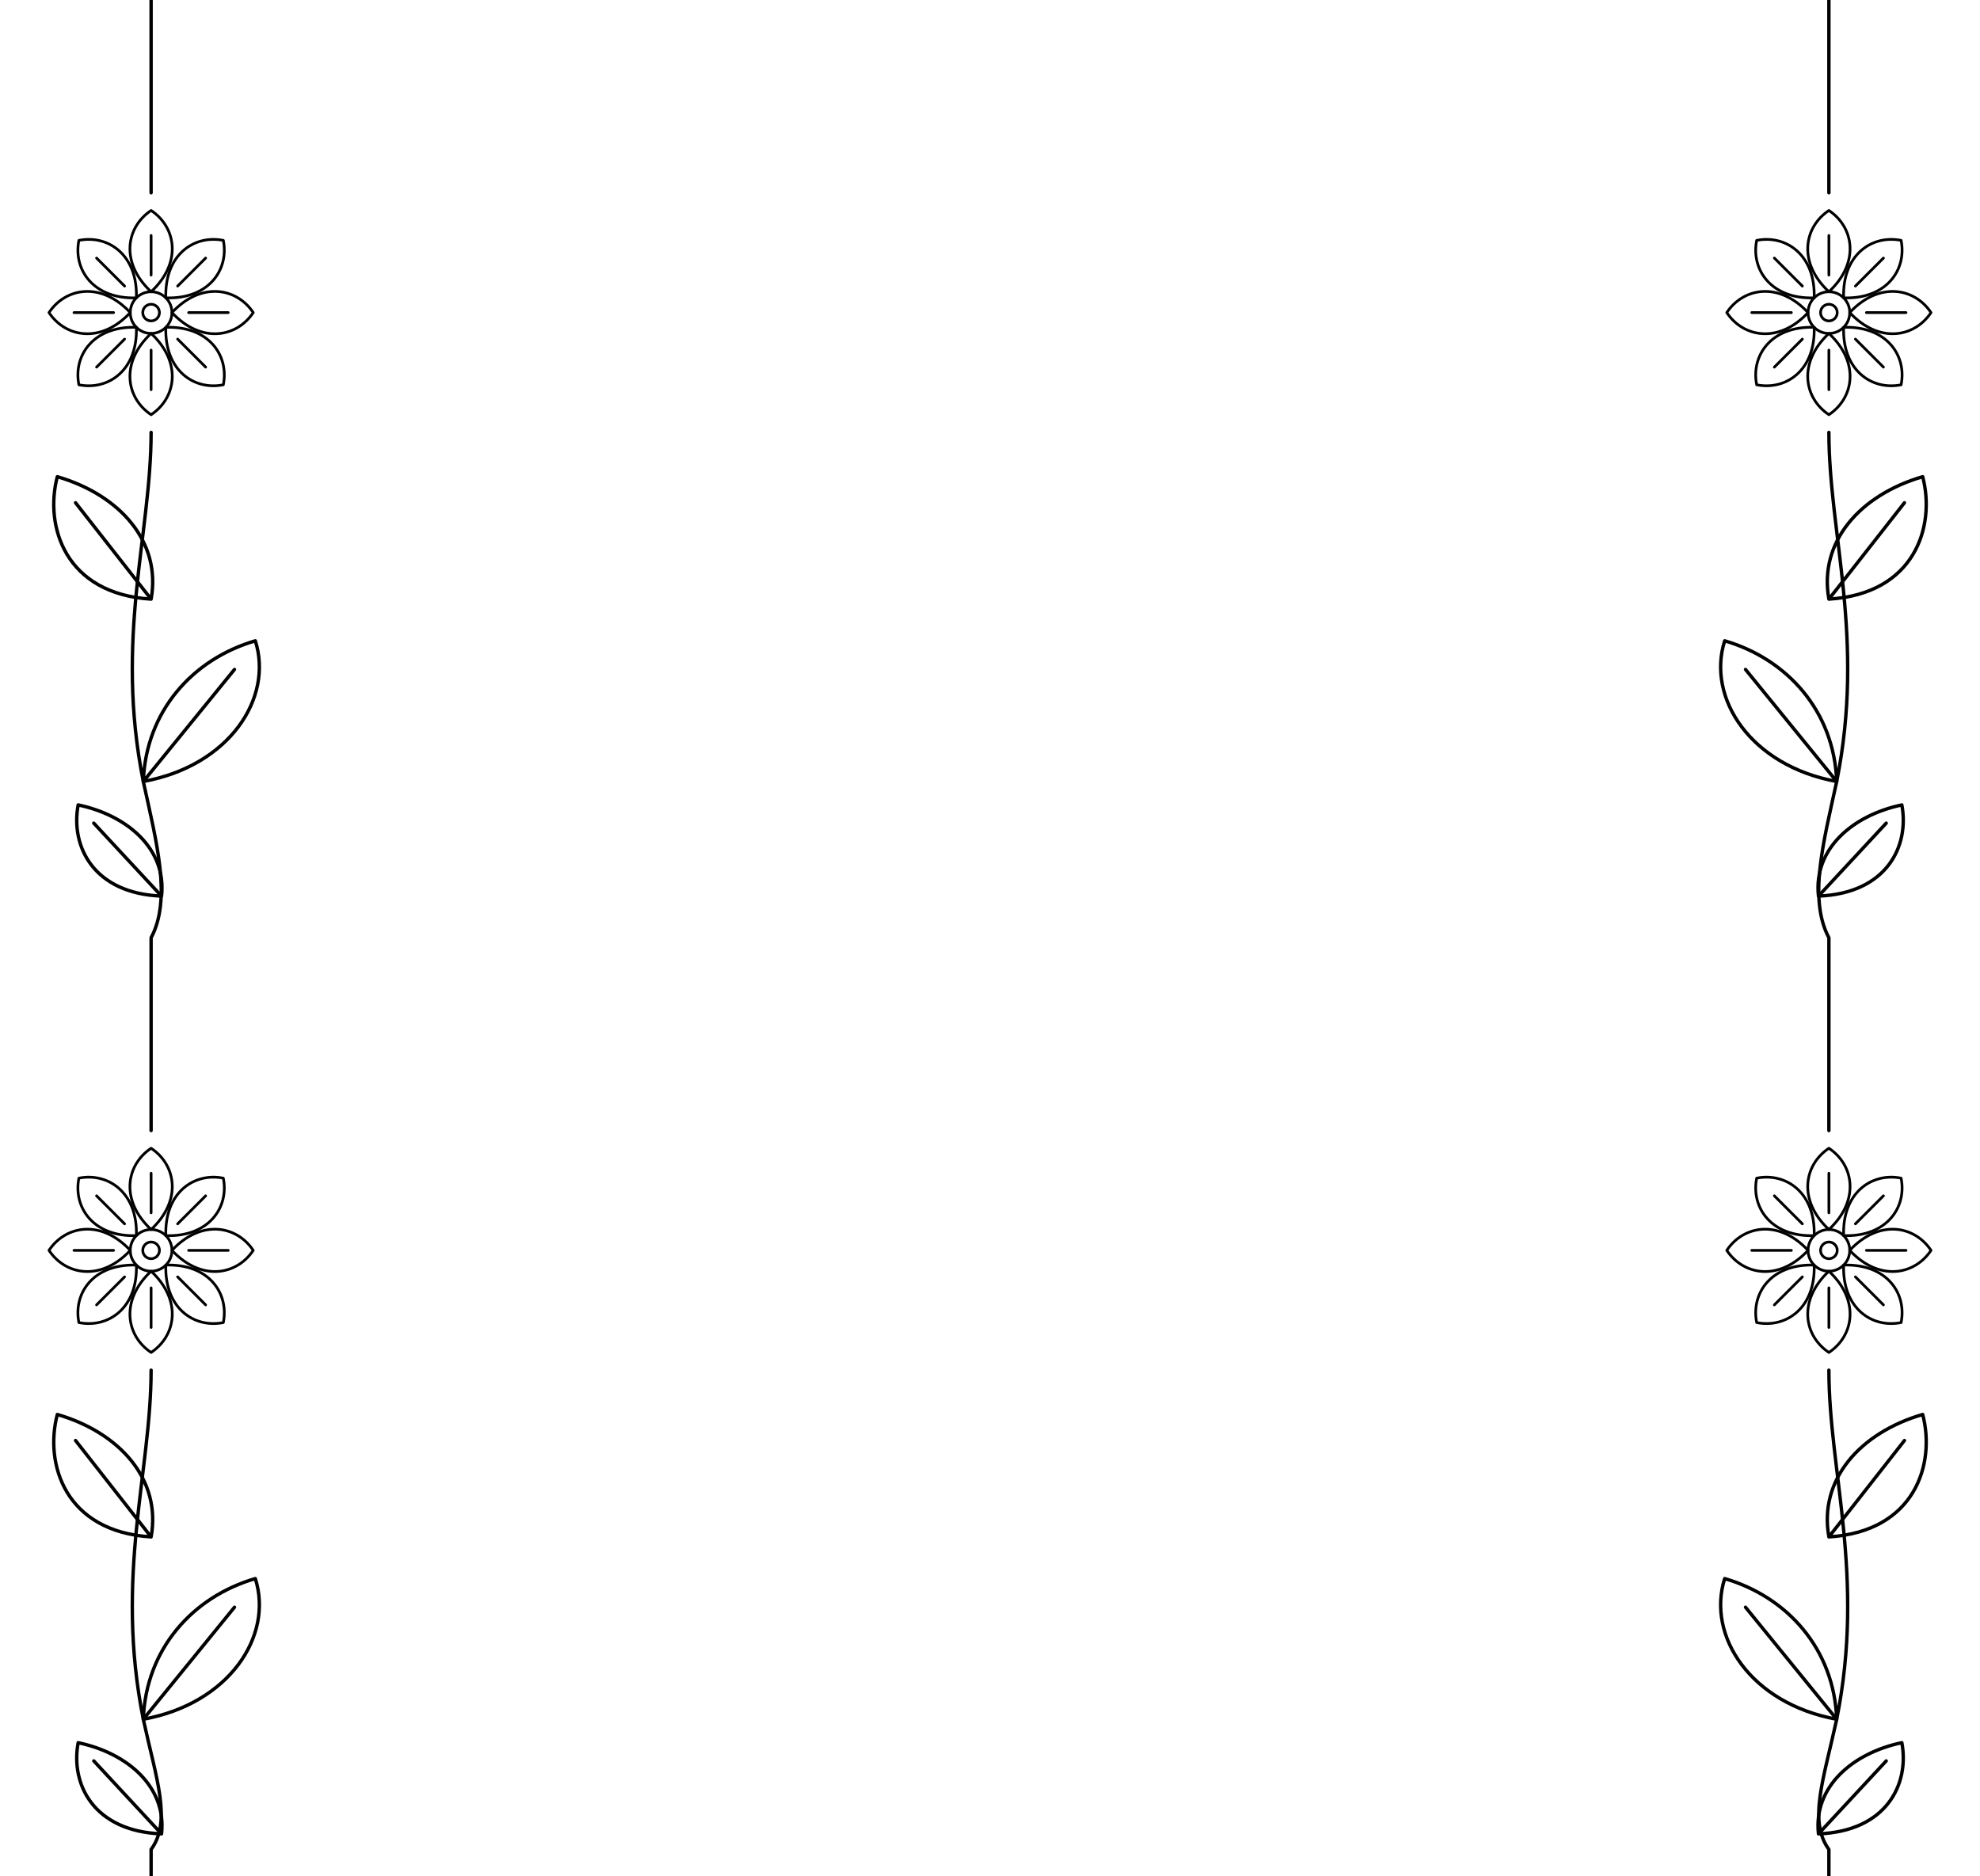
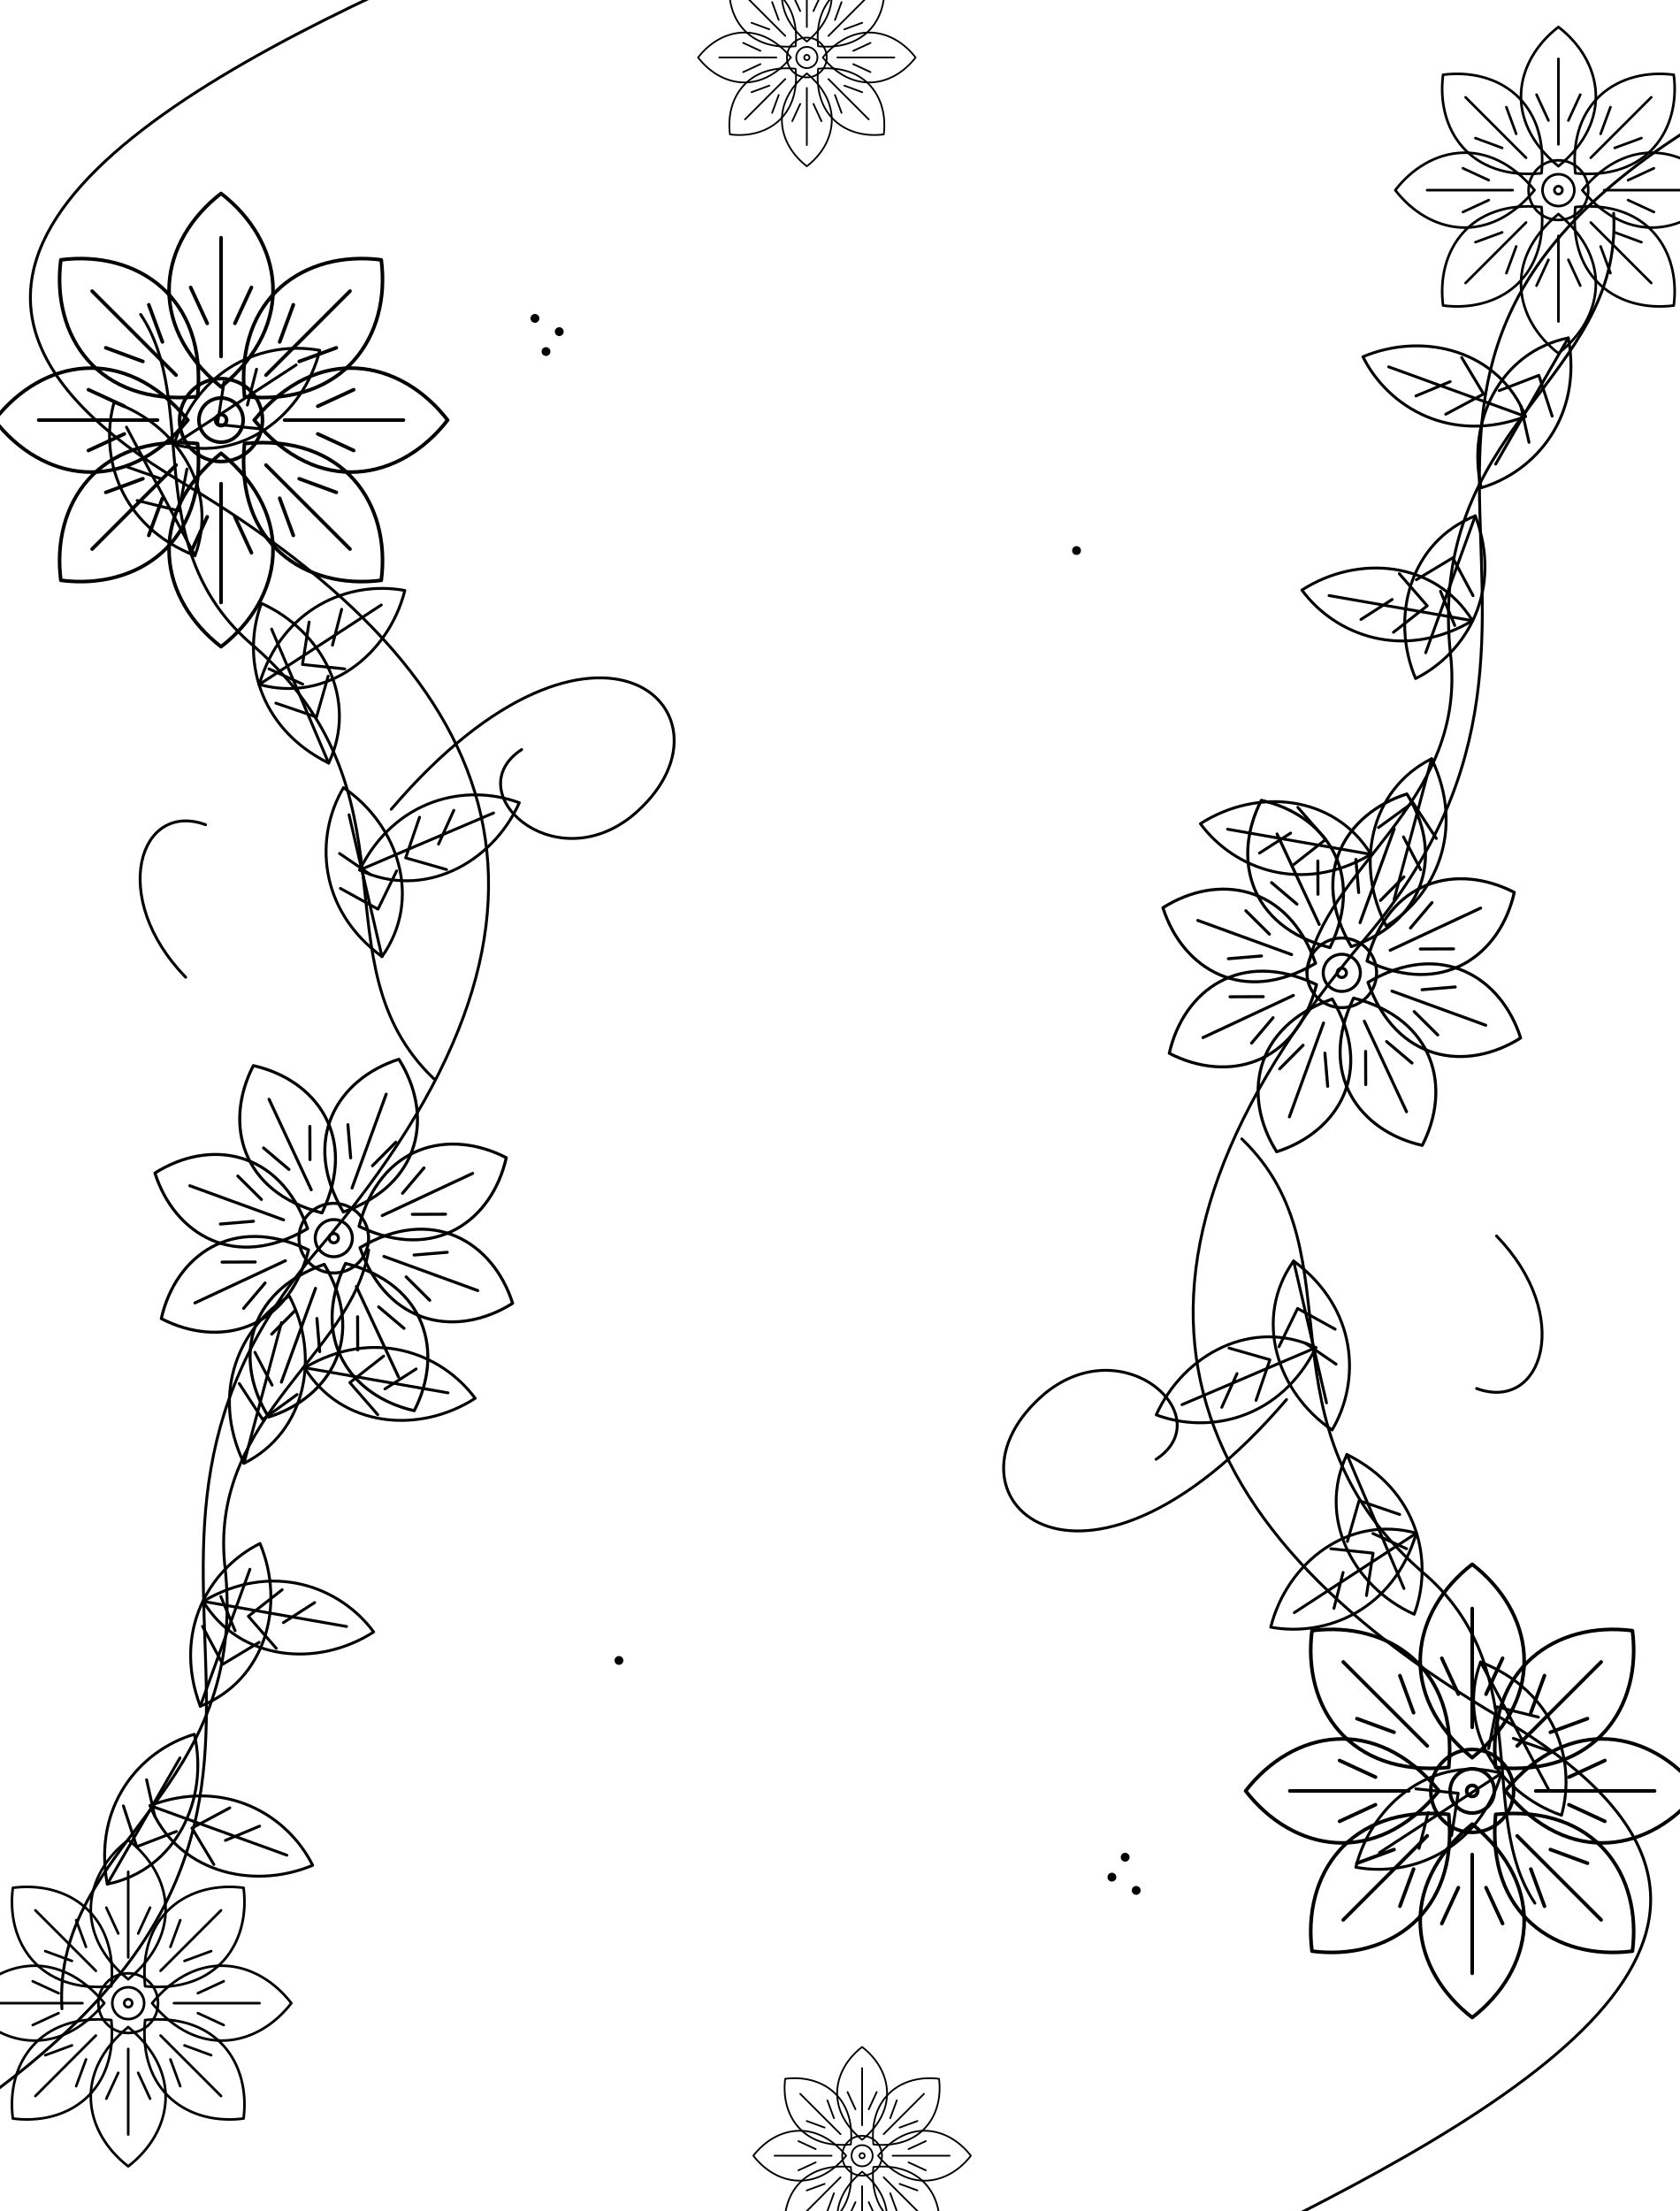
- <svg xmlns="http://www.w3.org/2000/svg" viewBox="0 0 760 720" fill="none" stroke="black" stroke-width="1.3" stroke-linecap="round" stroke-linejoin="round">
-   <g id="border">
-     <defs>
-       <g id="flower">
-         <g id="petal">
-           <path d="M0-10C-15-24-12-41 0-49C12-41 15-24 0-10Z" />
-           <path d="M0-18V-37" />
-         </g>
-         <use href="#petal" transform="rotate(45)" />
-         <use href="#petal" transform="rotate(90)" />
-         <use href="#petal" transform="rotate(135)" />
-         <use href="#petal" transform="rotate(180)" />
-         <use href="#petal" transform="rotate(225)" />
-         <use href="#petal" transform="rotate(270)" />
-         <use href="#petal" transform="rotate(315)" />
-         <circle r="10" />
-         <circle r="4" />
+ <svg xmlns="http://www.w3.org/2000/svg" viewBox="0 0 760 1000" fill="none" stroke="black" stroke-width="1.3" stroke-linecap="round" stroke-linejoin="round">
+   <defs>
+     <g id="leaf">
+       <path d="M0 0C-34-12-45-43-39-68C-10-59 10-30 0 0Z" />
+       <path d="M0 0-33-57M-8-20-27-24M-16-34-32-39M-8-20-5-39" />
+     </g>
+     <g id="flower">
+       <g id="petals">
+         <path d="M0-12C-28-35-22-65 0-82C22-65 28-35 0-12Z" />
+         <path d="M0-23V-66M-5-35-11-48M5-35 11-48" />
      </g>
-       <g id="leaves">
-         <path d="M58 230C25 228 17 202 22 183C46 190 62 208 58 230ZM58 230l-29-37M55 300C88 294 105 268 98 246C74 253 56 273 55 300ZM55 300l35-43M62 344C36 343 27 325 30 309C49 313 64 326 62 344ZM62 344l-26-28" />
-       </g>
-     </defs>
-     <path d="M58 0V30C58 49 58 58 58 74M58 166C58 205 44 245 55 300C60 323 66 345 58 360C58 382 58 408 58 434M58 526C58 565 44 605 55 660C60 683 66 699 58 710V720" />
-     <use href="#flower" transform="translate(58 120) scale(.8)" />
-     <use href="#leaves" />
-     <use href="#flower" transform="translate(58 480) scale(.8)" />
-     <use href="#leaves" transform="translate(0 360)" />
+       <use href="#petals" transform="rotate(45)" />
+       <use href="#petals" transform="rotate(90)" />
+       <use href="#petals" transform="rotate(135)" />
+       <use href="#petals" transform="rotate(180)" />
+       <use href="#petals" transform="rotate(225)" />
+       <use href="#petals" transform="rotate(270)" />
+       <use href="#petals" transform="rotate(315)" />
+       <circle r="15" />
+       <circle r="8" />
+       <circle r="2" />
+     </g>
+     <g id="sprig">
+       <path d="M0 190C-30 120 48 70 0-25C-28-85 22-133 13-180" />
+       <use href="#leaf" transform="translate(0 130) rotate(40)" />
+       <use href="#leaf" transform="translate(6 90) rotate(120)" />
+       <use href="#leaf" transform="translate(12 40) rotate(30)" />
+       <use href="#leaf" transform="translate(-3 -5) rotate(110)" />
+       <use href="#leaf" transform="translate(-7 -70) rotate(25)" />
+       <use href="#leaf" transform="translate(4 -120) rotate(110)" />
+     </g>
+   </defs>
+   <path d="M-30 965C195 820 16 715 144 565S233 308 82 218S58 47 198-15M800 38C564 160 748 270 618 424S528 688 679 777S701 946 560 1015" />
+   <use href="#sprig" transform="translate(93 730) rotate(20)" />
+   <use href="#sprig" transform="translate(122 313) rotate(-23)" />
+   <use href="#sprig" transform="translate(665 275) rotate(200)" />
+   <use href="#sprig" transform="translate(636 690) rotate(157)" />
+   <use href="#flower" transform="translate(100 190) scale(1.25)" />
+   <use href="#flower" transform="translate(151 560) scale(1.05) rotate(20)" />
+   <use href="#flower" transform="translate(58 906) scale(.9)" />
+   <use href="#flower" transform="translate(666 810) scale(1.25)" />
+   <use href="#flower" transform="translate(607 440) scale(1.05) rotate(20)" />
+   <use href="#flower" transform="translate(705 86) scale(.9)" />
+   <use href="#flower" transform="translate(365 26) scale(.6)" />
+   <use href="#flower" transform="translate(390 975) scale(.6)" />
+   <path d="M177 366c94-110 163-42 109 3-36 29-79-11-50-30M582 633c-94 110-163 42-109-3 36-29 79 11 50 30M84 442c-35-36-21-80 9-69M677 559c35 36 21 80-9 69" />
+   <g fill="black" stroke="none">
+     <circle cx="242" cy="144" r="2" />
+     <circle cx="253" cy="150" r="2" />
+     <circle cx="247" cy="159" r="2" />
+     <circle cx="514" cy="855" r="2" />
+     <circle cx="503" cy="849" r="2" />
+     <circle cx="509" cy="840" r="2" />
+     <circle cx="280" cy="751" r="2" />
+     <circle cx="487" cy="249" r="2" />
  </g>
-   <use href="#border" transform="translate(760 0) scale(-1 1)" />
</svg>
